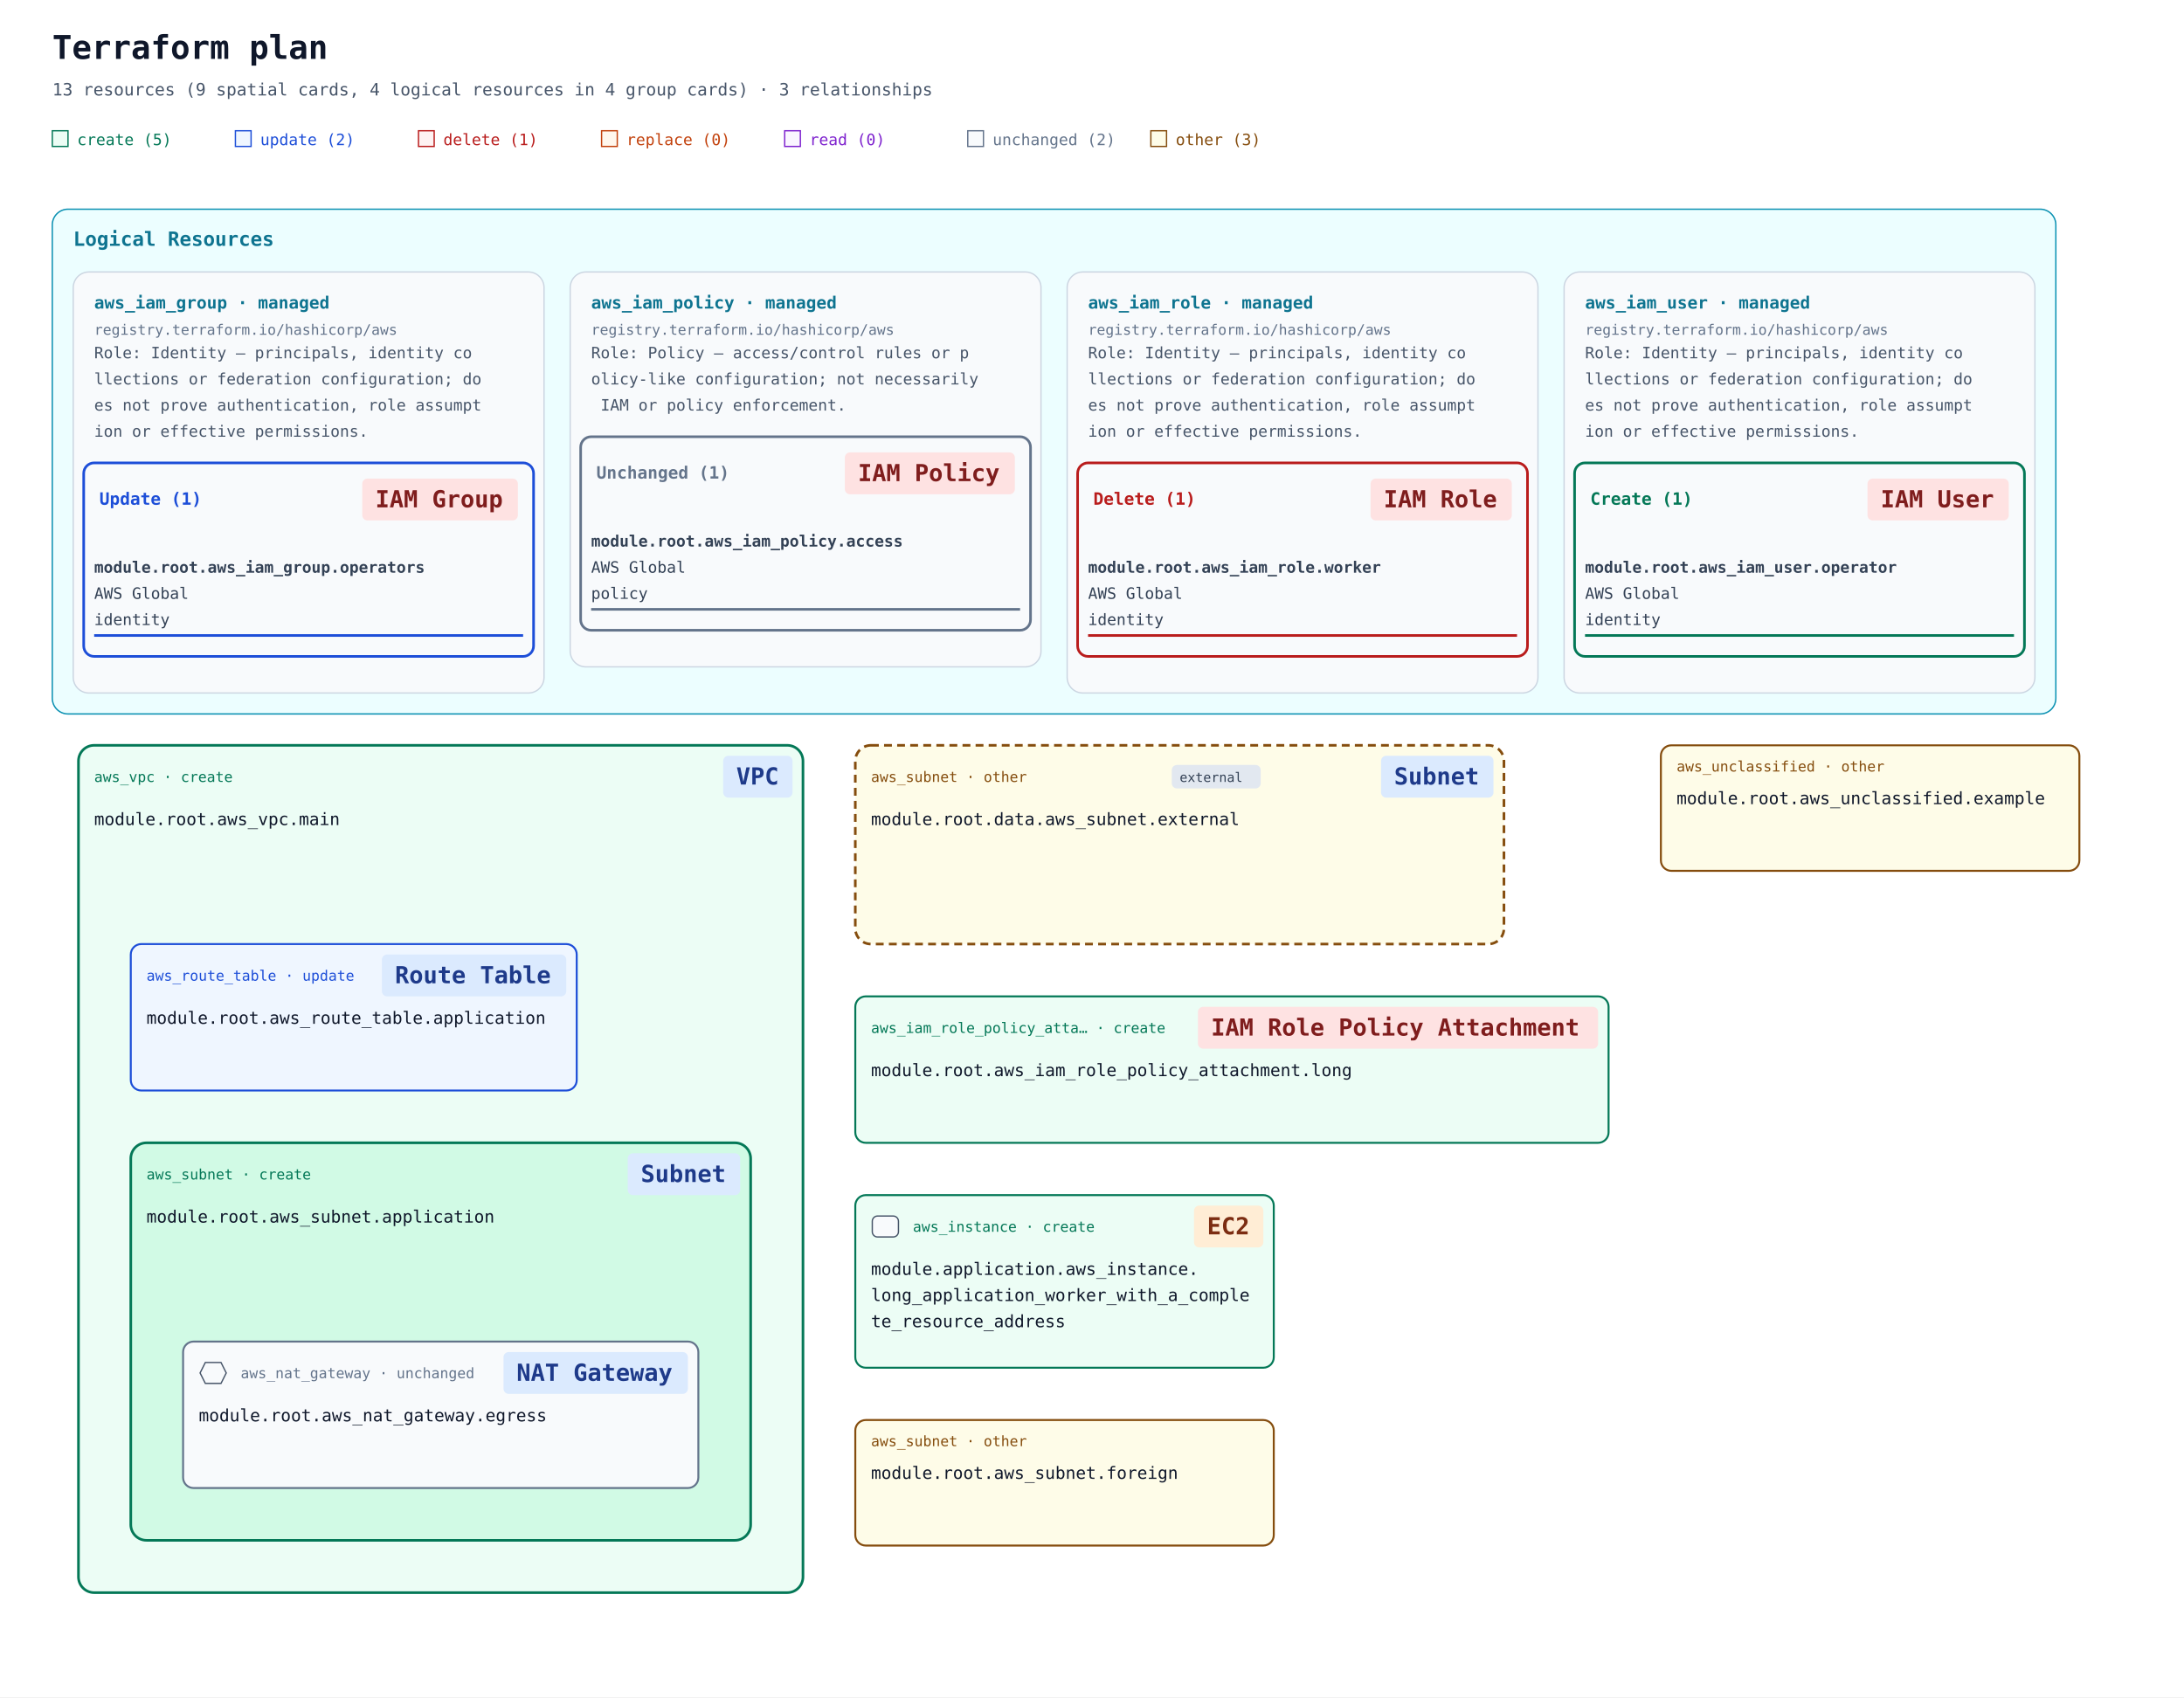
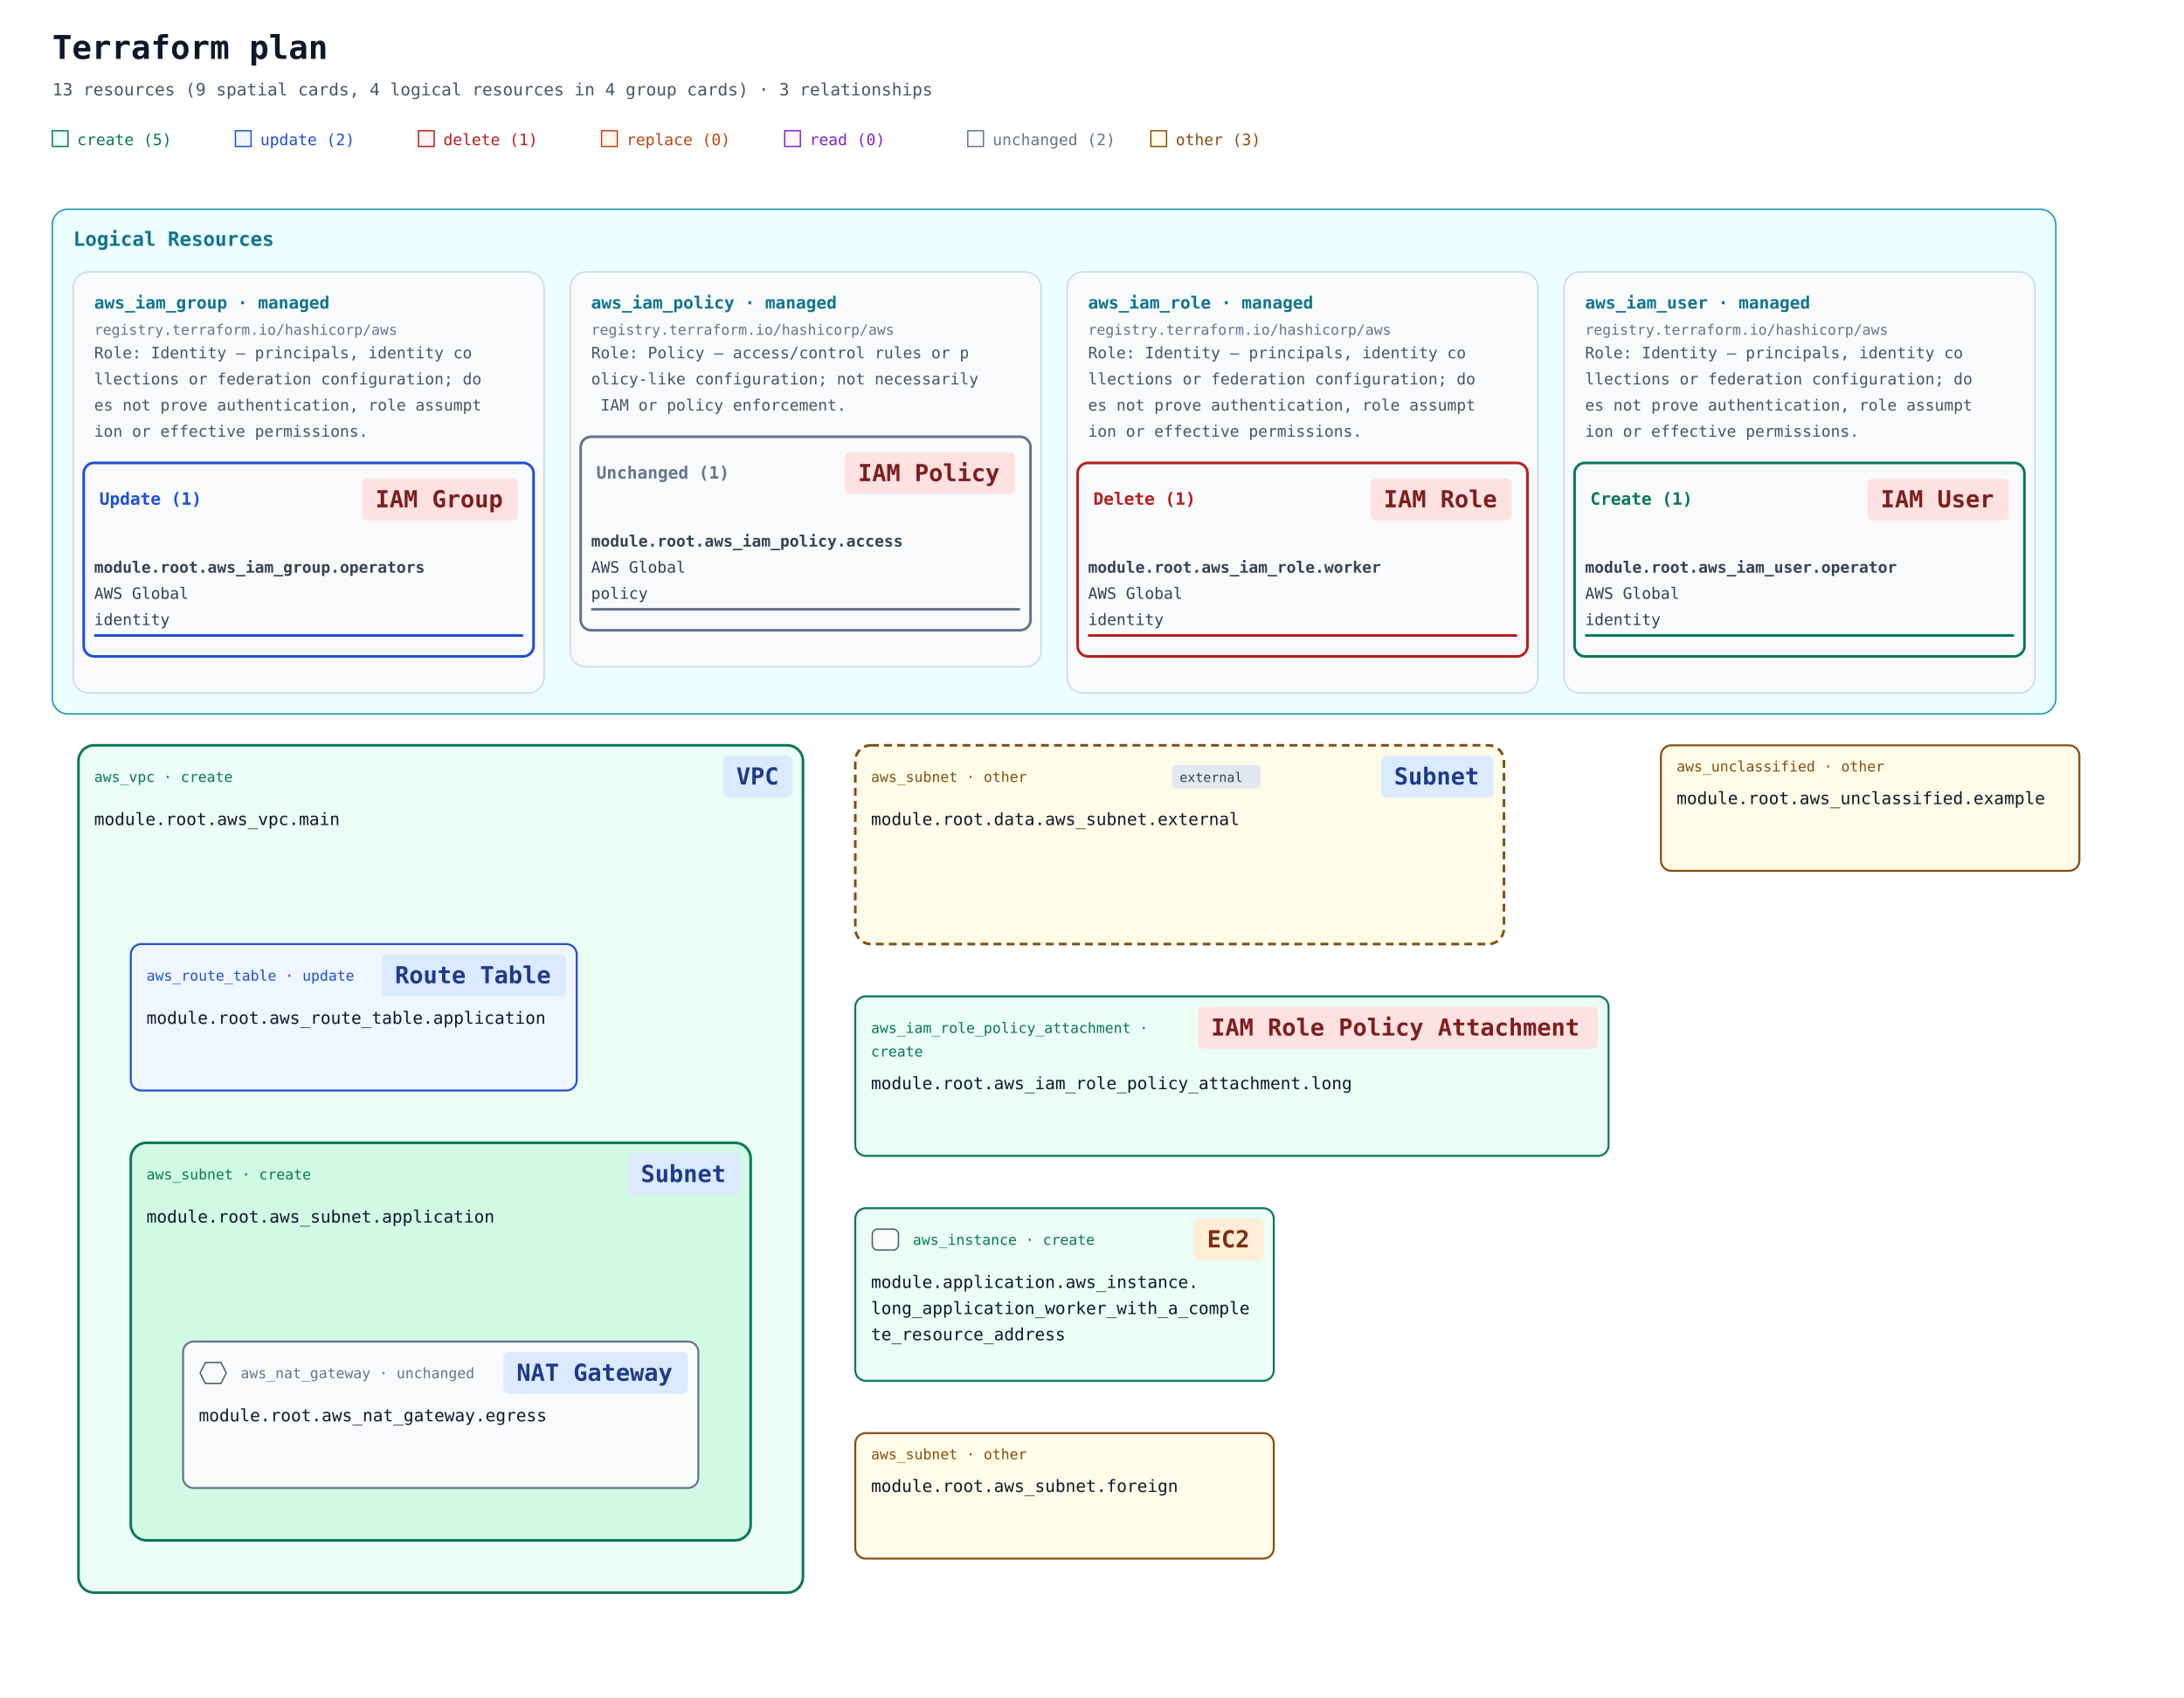
<svg xmlns="http://www.w3.org/2000/svg" width="1670" height="1298" viewBox="0 0 1670 1298" role="img" aria-labelledby="title description">
  <defs>
    <marker id="arrow" viewBox="0 0 10 10" refX="9" refY="5" markerWidth="7" markerHeight="7" markerUnits="userSpaceOnUse" orient="auto-start-reverse">
      <path d="M 0 0 L 10 5 L 0 10 z" fill="#94a3b8" />
    </marker>
  </defs>
  <rect width="100%" height="100%" fill="#ffffff" />
  <g font-family="ui-monospace, SFMono-Regular, Consolas, monospace">
    <text x="40" y="45" font-size="25" font-weight="700" fill="#0f172a">Terraform plan</text>
    <text x="40" y="73" font-size="13" fill="#475569">13 resources (9 spatial cards, 4 logical resources in 4 group cards) · 3 relationships</text>
    <rect x="40" y="100" width="12" height="12" fill="#ecfdf5" stroke="#047857" />
    <text x="59" y="111" font-size="12" fill="#047857">create (5)</text>
    <rect x="180" y="100" width="12" height="12" fill="#eff6ff" stroke="#1d4ed8" />
    <text x="199" y="111" font-size="12" fill="#1d4ed8">update (2)</text>
    <rect x="320" y="100" width="12" height="12" fill="#fef2f2" stroke="#b91c1c" />
    <text x="339" y="111" font-size="12" fill="#b91c1c">delete (1)</text>
    <rect x="460" y="100" width="12" height="12" fill="#fff7ed" stroke="#c2410c" />
    <text x="479" y="111" font-size="12" fill="#c2410c">replace (0)</text>
    <rect x="600" y="100" width="12" height="12" fill="#faf5ff" stroke="#7e22ce" />
    <text x="619" y="111" font-size="12" fill="#7e22ce">read (0)</text>
    <rect x="740" y="100" width="12" height="12" fill="#f8fafc" stroke="#64748b" />
    <text x="759" y="111" font-size="12" fill="#64748b">unchanged (2)</text>
    <rect x="880" y="100" width="12" height="12" fill="#fefce8" stroke="#854d0e" />
    <text x="899" y="111" font-size="12" fill="#854d0e">other (3)</text>
    <g data-annotation-area="true">
      <g data-annotation-card="true" transform="translate(40 160)">
        <rect width="1532" height="386" rx="12" fill="#f8fafc" stroke="#cbd5e1" />
        <g data-annotation-section="Logical Resources">
          <rect width="1532" height="386" rx="12" fill="#ecfeff" stroke="#0891b2" />
          <text x="16" y="28" font-size="15" font-weight="700" fill="#0e7490">Logical Resources</text>
          <g data-annotation-card="true" transform="translate(16 48)">
            <rect width="360" height="322" rx="12" fill="#f8fafc" stroke="#cbd5e1" />
            <g data-logical-group="true" data-provider-source="registry.terraform.io/hashicorp/aws" data-resource-type="aws_iam_group" data-mode="managed">
              <text x="16" y="28" font-size="13" font-weight="700" fill="#0e7490">aws_iam_group · managed</text>
              <text x="16" y="48" font-size="11" fill="#64748b">registry.terraform.io/hashicorp/aws</text>
              <text data-role-explanation="true" x="16" y="66" font-size="12" fill="#475569" xml:space="preserve">Role: Identity — principals, identity co</text>
              <text data-role-explanation="true" x="16" y="86" font-size="12" fill="#475569" xml:space="preserve">llections or federation configuration; do</text>
              <text data-role-explanation="true" x="16" y="106" font-size="12" fill="#475569" xml:space="preserve">es not prove authentication, role assumpt</text>
              <text data-role-explanation="true" x="16" y="126" font-size="12" fill="#475569" xml:space="preserve">ion or effective permissions.</text>
              <g data-action-section="update">
                <rect x="8" y="146" width="344" height="148" rx="8" fill="none" stroke="#1d4ed8" stroke-width="2" />
                <text data-action-heading="true" x="20" y="178" font-size="13" font-weight="700" fill="#1d4ed8" xml:space="preserve">Update (1)</text>
                <rect data-service-badge="true" data-service-category="iam" data-service-full-name="AWS Identity and Access Management" data-display-name="IAM Group" x="221" y="158" width="119" height="32" rx="4" fill="#fee2e2" />
                <text data-service-name="true" x="231" y="180" font-size="18" font-weight="700" fill="#7f1d1d" xml:space="preserve">IAM Group</text>
                <g id="resource-6177735f69616d5f67726f75702e6f70657261746f7273-current" data-architecture-id="terraform:6177735f69616d5f67726f75702e6f70657261746f7273-current" data-entity-kind="terraform" data-placement="logical" data-terraform-address="aws_iam_group.operators" data-qualified-address="module.root.aws_iam_group.operators" data-mode="managed" transform="translate(0 202)" data-role="identity">
                  <text x="16" y="28" font-size="12" fill="#334155" xml:space="preserve" font-weight="700">module.root.aws_iam_group.operators</text>
                  <text x="16" y="48" font-size="12" fill="#334155" xml:space="preserve">AWS Global</text>
                  <text x="16" y="68" font-size="12" fill="#334155" xml:space="preserve">identity</text>
                  <line data-resource-underline="true" x1="16" y1="76" x2="344" y2="76" stroke="#1d4ed8" stroke-width="2" />
                </g>
              </g>
            </g>
          </g>
          <g data-annotation-card="true" transform="translate(396 48)">
            <rect width="360" height="302" rx="12" fill="#f8fafc" stroke="#cbd5e1" />
            <g data-logical-group="true" data-provider-source="registry.terraform.io/hashicorp/aws" data-resource-type="aws_iam_policy" data-mode="managed">
              <text x="16" y="28" font-size="13" font-weight="700" fill="#0e7490">aws_iam_policy · managed</text>
              <text x="16" y="48" font-size="11" fill="#64748b">registry.terraform.io/hashicorp/aws</text>
              <text data-role-explanation="true" x="16" y="66" font-size="12" fill="#475569" xml:space="preserve">Role: Policy — access/control rules or p</text>
              <text data-role-explanation="true" x="16" y="86" font-size="12" fill="#475569" xml:space="preserve">olicy-like configuration; not necessarily</text>
              <text data-role-explanation="true" x="16" y="106" font-size="12" fill="#475569" xml:space="preserve"> IAM or policy enforcement.</text>
              <g data-action-section="unchanged">
                <rect x="8" y="126" width="344" height="148" rx="8" fill="none" stroke="#64748b" stroke-width="2" />
                <text data-action-heading="true" x="20" y="158" font-size="13" font-weight="700" fill="#64748b" xml:space="preserve">Unchanged (1)</text>
                <rect data-service-badge="true" data-service-category="iam" data-service-full-name="AWS Identity and Access Management" data-display-name="IAM Policy" x="210" y="138" width="130" height="32" rx="4" fill="#fee2e2" />
                <text data-service-name="true" x="220" y="160" font-size="18" font-weight="700" fill="#7f1d1d" xml:space="preserve">IAM Policy</text>
                <g id="resource-6177735f69616d5f706f6c6963792e616363657373-current" data-architecture-id="terraform:6177735f69616d5f706f6c6963792e616363657373-current" data-entity-kind="terraform" data-placement="logical" data-terraform-address="aws_iam_policy.access" data-qualified-address="module.root.aws_iam_policy.access" data-mode="managed" transform="translate(0 182)" data-role="policy">
                  <text x="16" y="28" font-size="12" fill="#334155" xml:space="preserve" font-weight="700">module.root.aws_iam_policy.access</text>
                  <text x="16" y="48" font-size="12" fill="#334155" xml:space="preserve">AWS Global</text>
                  <text x="16" y="68" font-size="12" fill="#334155" xml:space="preserve">policy</text>
                  <line data-resource-underline="true" x1="16" y1="76" x2="344" y2="76" stroke="#64748b" stroke-width="2" />
                </g>
              </g>
            </g>
          </g>
          <g data-annotation-card="true" transform="translate(776 48)">
            <rect width="360" height="322" rx="12" fill="#f8fafc" stroke="#cbd5e1" />
            <g data-logical-group="true" data-provider-source="registry.terraform.io/hashicorp/aws" data-resource-type="aws_iam_role" data-mode="managed">
              <text x="16" y="28" font-size="13" font-weight="700" fill="#0e7490">aws_iam_role · managed</text>
              <text x="16" y="48" font-size="11" fill="#64748b">registry.terraform.io/hashicorp/aws</text>
              <text data-role-explanation="true" x="16" y="66" font-size="12" fill="#475569" xml:space="preserve">Role: Identity — principals, identity co</text>
              <text data-role-explanation="true" x="16" y="86" font-size="12" fill="#475569" xml:space="preserve">llections or federation configuration; do</text>
              <text data-role-explanation="true" x="16" y="106" font-size="12" fill="#475569" xml:space="preserve">es not prove authentication, role assumpt</text>
              <text data-role-explanation="true" x="16" y="126" font-size="12" fill="#475569" xml:space="preserve">ion or effective permissions.</text>
              <g data-action-section="delete">
                <rect x="8" y="146" width="344" height="148" rx="8" fill="none" stroke="#b91c1c" stroke-width="2" />
                <text data-action-heading="true" x="20" y="178" font-size="13" font-weight="700" fill="#b91c1c" xml:space="preserve">Delete (1)</text>
                <rect data-service-badge="true" data-service-category="iam" data-service-full-name="AWS Identity and Access Management" data-display-name="IAM Role" x="232" y="158" width="108" height="32" rx="4" fill="#fee2e2" />
                <text data-service-name="true" x="242" y="180" font-size="18" font-weight="700" fill="#7f1d1d" xml:space="preserve">IAM Role</text>
                <g id="resource-6177735f69616d5f726f6c652e776f726b6572-current" data-architecture-id="terraform:6177735f69616d5f726f6c652e776f726b6572-current" data-entity-kind="terraform" data-placement="logical" data-terraform-address="aws_iam_role.worker" data-qualified-address="module.root.aws_iam_role.worker" data-mode="managed" transform="translate(0 202)" data-role="identity">
                  <text x="16" y="28" font-size="12" fill="#334155" xml:space="preserve" font-weight="700">module.root.aws_iam_role.worker</text>
                  <text x="16" y="48" font-size="12" fill="#334155" xml:space="preserve">AWS Global</text>
                  <text x="16" y="68" font-size="12" fill="#334155" xml:space="preserve">identity</text>
                  <line data-resource-underline="true" x1="16" y1="76" x2="344" y2="76" stroke="#b91c1c" stroke-width="2" />
                </g>
              </g>
            </g>
          </g>
          <g data-annotation-card="true" transform="translate(1156 48)">
            <rect width="360" height="322" rx="12" fill="#f8fafc" stroke="#cbd5e1" />
            <g data-logical-group="true" data-provider-source="registry.terraform.io/hashicorp/aws" data-resource-type="aws_iam_user" data-mode="managed">
              <text x="16" y="28" font-size="13" font-weight="700" fill="#0e7490">aws_iam_user · managed</text>
              <text x="16" y="48" font-size="11" fill="#64748b">registry.terraform.io/hashicorp/aws</text>
              <text data-role-explanation="true" x="16" y="66" font-size="12" fill="#475569" xml:space="preserve">Role: Identity — principals, identity co</text>
              <text data-role-explanation="true" x="16" y="86" font-size="12" fill="#475569" xml:space="preserve">llections or federation configuration; do</text>
              <text data-role-explanation="true" x="16" y="106" font-size="12" fill="#475569" xml:space="preserve">es not prove authentication, role assumpt</text>
              <text data-role-explanation="true" x="16" y="126" font-size="12" fill="#475569" xml:space="preserve">ion or effective permissions.</text>
              <g data-action-section="create">
                <rect x="8" y="146" width="344" height="148" rx="8" fill="none" stroke="#047857" stroke-width="2" />
                <text data-action-heading="true" x="20" y="178" font-size="13" font-weight="700" fill="#047857" xml:space="preserve">Create (1)</text>
                <rect data-service-badge="true" data-service-category="iam" data-service-full-name="AWS Identity and Access Management" data-display-name="IAM User" x="232" y="158" width="108" height="32" rx="4" fill="#fee2e2" />
                <text data-service-name="true" x="242" y="180" font-size="18" font-weight="700" fill="#7f1d1d" xml:space="preserve">IAM User</text>
                <g id="resource-6177735f69616d5f757365722e6f70657261746f72-current" data-architecture-id="terraform:6177735f69616d5f757365722e6f70657261746f72-current" data-entity-kind="terraform" data-placement="logical" data-terraform-address="aws_iam_user.operator" data-qualified-address="module.root.aws_iam_user.operator" data-mode="managed" transform="translate(0 202)" data-role="identity">
                  <text x="16" y="28" font-size="12" fill="#334155" xml:space="preserve" font-weight="700">module.root.aws_iam_user.operator</text>
                  <text x="16" y="48" font-size="12" fill="#334155" xml:space="preserve">AWS Global</text>
                  <text x="16" y="68" font-size="12" fill="#334155" xml:space="preserve">identity</text>
                  <line data-resource-underline="true" x1="16" y1="76" x2="344" y2="76" stroke="#047857" stroke-width="2" />
                </g>
              </g>
            </g>
          </g>
        </g>
      </g>
    </g>
    <g data-architecture="true" transform="translate(0 410)">
      <g data-container="resource-6177735f7670632e6d61696e-current">
        <rect x="60" y="160" width="554" height="648" rx="12" fill="#ecfdf5" stroke="#047857" stroke-width="2" data-mode="managed" />
      </g>
      <g data-container="resource-6177735f7375626e65742e6170706c69636174696f6e-current">
        <rect x="100" y="464" width="474" height="304" rx="12" fill="#d1fae5" stroke="#047857" stroke-width="2" data-mode="managed" />
      </g>
      <g data-container="resource-646174612e6177735f7375626e65742e65787465726e616c-current">
        <rect x="654" y="160" width="496" height="152" rx="12" fill="#fefce8" stroke="#854d0e" stroke-width="2" data-mode="data" stroke-dasharray="6 4" />
      </g>
      <g data-edge-kind="containment" data-source="resource-6177735f7375626e65742e6170706c69636174696f6e-current" data-target="resource-6177735f6e61745f676174657761792e656772657373-current" />
      <g data-edge-kind="containment" data-source="resource-6177735f7670632e6d61696e-current" data-target="resource-6177735f726f7574655f7461626c652e6170706c69636174696f6e-current" />
      <g data-edge-kind="containment" data-source="resource-6177735f7670632e6d61696e-current" data-target="resource-6177735f7375626e65742e6170706c69636174696f6e-current" />
      <g id="resource-6177735f69616d5f726f6c655f706f6c6963795f6174746163686d656e742e6c6f6e67-current" data-architecture-id="terraform:6177735f69616d5f726f6c655f706f6c6963795f6174746163686d656e742e6c6f6e67-current" data-qualified-address="module.root.aws_iam_role_policy_attachment.long" data-terraform-address="aws_iam_role_policy_attachment.long">
-         <rect x="654" y="352" width="576" height="112" rx="8" fill="#ecfdf5" stroke="#047857" stroke-width="1.5" data-mode="managed" />
-         <text x="666" y="380" font-size="11" fill="#047857">aws_iam_role_policy_atta… · create</text>
+         <rect x="654" y="352" width="576" height="122" rx="8" fill="#ecfdf5" stroke="#047857" stroke-width="1.5" data-mode="managed" />
+         <text data-resource-type-heading="true" x="666" y="380" font-size="11" fill="#047857" xml:space="preserve">aws_iam_role_policy_attachment · </text>
+         <text data-resource-type-heading="true" x="666" y="398" font-size="11" fill="#047857" xml:space="preserve">create</text>
        <rect data-service-badge="true" data-service-category="iam" data-service-full-name="AWS Identity and Access Management" data-display-name="IAM Role Policy Attachment" x="916" y="360" width="306" height="32" rx="4" fill="#fee2e2" />
        <text data-service-name="true" x="926" y="382" font-size="18" font-weight="700" fill="#7f1d1d" xml:space="preserve">IAM Role Policy Attachment</text>
-         <text x="666" y="413" font-size="13" fill="#0f172a" xml:space="preserve">module.root.aws_iam_role_policy_attachment.long</text>
-         <text x="666" y="452" font-size="10" fill="#64748b" />
+         <text x="666" y="423" font-size="13" fill="#0f172a" xml:space="preserve">module.root.aws_iam_role_policy_attachment.long</text>
+         <text x="666" y="462" font-size="10" fill="#64748b" />
      </g>
      <g id="resource-6177735f6e61745f676174657761792e656772657373-current" data-architecture-id="terraform:6177735f6e61745f676174657761792e656772657373-current" data-qualified-address="module.root.aws_nat_gateway.egress" data-terraform-address="aws_nat_gateway.egress">
        <rect x="140" y="616" width="394" height="112" rx="8" fill="#f8fafc" stroke="#64748b" stroke-width="1.5" data-mode="managed" />
-         <text x="184" y="644" font-size="11" fill="#64748b">aws_nat_gateway · unchanged</text>
+         <text data-resource-type-heading="true" x="184" y="644" font-size="11" fill="#64748b" xml:space="preserve">aws_nat_gateway · unchanged</text>
        <rect data-service-badge="true" data-service-category="network" data-service-full-name="Amazon VPC" data-display-name="NAT Gateway" x="385" y="624" width="141" height="32" rx="4" fill="#dbeafe" />
        <text data-service-name="true" x="395" y="646" font-size="18" font-weight="700" fill="#1e3a8a" xml:space="preserve">NAT Gateway</text>
        <g data-role-shape="network" transform="translate(152 631)" role="img" aria-label="Visual role: network" pointer-events="none" fill="#f8fafc" stroke="#475569" stroke-width="1">
          <path d="M5 1 H17 L21 9 L17 17 H5 L1 9 Z" />
        </g>
        <text x="152" y="677" font-size="13" fill="#0f172a" xml:space="preserve">module.root.aws_nat_gateway.egress</text>
        <text x="152" y="716" font-size="10" fill="#64748b" />
      </g>
      <g id="resource-6177735f726f7574655f7461626c652e6170706c69636174696f6e-current" data-architecture-id="terraform:6177735f726f7574655f7461626c652e6170706c69636174696f6e-current" data-qualified-address="module.root.aws_route_table.application" data-terraform-address="aws_route_table.application">
        <rect x="100" y="312" width="341" height="112" rx="8" fill="#eff6ff" stroke="#1d4ed8" stroke-width="1.5" data-mode="managed" />
-         <text x="112" y="340" font-size="11" fill="#1d4ed8">aws_route_table · update</text>
+         <text data-resource-type-heading="true" x="112" y="340" font-size="11" fill="#1d4ed8" xml:space="preserve">aws_route_table · update</text>
        <rect data-service-badge="true" data-service-category="network" data-service-full-name="Amazon VPC" data-display-name="Route Table" x="292" y="320" width="141" height="32" rx="4" fill="#dbeafe" />
        <text data-service-name="true" x="302" y="342" font-size="18" font-weight="700" fill="#1e3a8a" xml:space="preserve">Route Table</text>
        <text x="112" y="373" font-size="13" fill="#0f172a" xml:space="preserve">module.root.aws_route_table.application</text>
        <text x="112" y="412" font-size="10" fill="#64748b" />
      </g>
      <g id="resource-6177735f7375626e65742e6170706c69636174696f6e-current" data-architecture-id="terraform:6177735f7375626e65742e6170706c69636174696f6e-current" data-qualified-address="module.root.aws_subnet.application" data-terraform-address="aws_subnet.application">
-         <text x="112" y="492" font-size="11" fill="#047857">aws_subnet · create</text>
+         <text data-resource-type-heading="true" x="112" y="492" font-size="11" fill="#047857" xml:space="preserve">aws_subnet · create</text>
        <rect data-service-badge="true" data-service-category="network" data-service-full-name="Amazon VPC" data-display-name="Subnet" x="480" y="472" width="86" height="32" rx="4" fill="#dbeafe" />
        <text data-service-name="true" x="490" y="494" font-size="18" font-weight="700" fill="#1e3a8a" xml:space="preserve">Subnet</text>
        <text x="112" y="525" font-size="13" fill="#0f172a" xml:space="preserve">module.root.aws_subnet.application</text>
        <text x="112" y="564" font-size="10" fill="#64748b" />
      </g>
      <g id="resource-6177735f7375626e65742e666f726569676e-current" data-architecture-id="terraform:6177735f7375626e65742e666f726569676e-current" data-qualified-address="module.root.aws_subnet.foreign" data-terraform-address="aws_subnet.foreign">
-         <rect x="654" y="676" width="320" height="96" rx="8" fill="#fefce8" stroke="#854d0e" stroke-width="1.5" data-mode="managed" />
-         <text x="666" y="696" font-size="11" fill="#854d0e">aws_subnet · other</text>
-         <text x="666" y="721" font-size="13" fill="#0f172a" xml:space="preserve">module.root.aws_subnet.foreign</text>
-         <text x="666" y="760" font-size="10" fill="#64748b" />
+         <rect x="654" y="686" width="320" height="96" rx="8" fill="#fefce8" stroke="#854d0e" stroke-width="1.5" data-mode="managed" />
+         <text data-resource-type-heading="true" x="666" y="706" font-size="11" fill="#854d0e" xml:space="preserve">aws_subnet · other</text>
+         <text x="666" y="731" font-size="13" fill="#0f172a" xml:space="preserve">module.root.aws_subnet.foreign</text>
+         <text x="666" y="770" font-size="10" fill="#64748b" />
      </g>
      <g id="resource-6177735f756e636c61737369666965642e6578616d706c65-current" data-architecture-id="terraform:6177735f756e636c61737369666965642e6578616d706c65-current" data-qualified-address="module.root.aws_unclassified.example" data-terraform-address="aws_unclassified.example">
        <rect x="1270" y="160" width="320" height="96" rx="8" fill="#fefce8" stroke="#854d0e" stroke-width="1.5" data-mode="managed" />
-         <text x="1282" y="180" font-size="11" fill="#854d0e">aws_unclassified · other</text>
+         <text data-resource-type-heading="true" x="1282" y="180" font-size="11" fill="#854d0e" xml:space="preserve">aws_unclassified · other</text>
        <text x="1282" y="205" font-size="13" fill="#0f172a" xml:space="preserve">module.root.aws_unclassified.example</text>
        <text x="1282" y="244" font-size="10" fill="#64748b" />
      </g>
      <g id="resource-6177735f7670632e6d61696e-current" data-architecture-id="terraform:6177735f7670632e6d61696e-current" data-qualified-address="module.root.aws_vpc.main" data-terraform-address="aws_vpc.main">
-         <text x="72" y="188" font-size="11" fill="#047857">aws_vpc · create</text>
+         <text data-resource-type-heading="true" x="72" y="188" font-size="11" fill="#047857" xml:space="preserve">aws_vpc · create</text>
        <rect data-service-badge="true" data-service-category="network" data-service-full-name="Amazon VPC" data-display-name="VPC" x="553" y="168" width="53" height="32" rx="4" fill="#dbeafe" />
        <text data-service-name="true" x="563" y="190" font-size="18" font-weight="700" fill="#1e3a8a" xml:space="preserve">VPC</text>
        <text x="72" y="221" font-size="13" fill="#0f172a" xml:space="preserve">module.root.aws_vpc.main</text>
        <text x="72" y="260" font-size="10" fill="#64748b" />
      </g>
      <g id="resource-646174612e6177735f7375626e65742e65787465726e616c-current" data-architecture-id="terraform:646174612e6177735f7375626e65742e65787465726e616c-current" data-qualified-address="module.root.data.aws_subnet.external" data-terraform-address="data.aws_subnet.external">
        <g data-external="true">
          <rect x="896" y="175" width="68" height="18" rx="4" fill="#e2e8f0" />
          <text x="902" y="188" font-size="10" fill="#334155">external</text>
        </g>
-         <text x="666" y="188" font-size="11" fill="#854d0e">aws_subnet · other</text>
+         <text data-resource-type-heading="true" x="666" y="188" font-size="11" fill="#854d0e" xml:space="preserve">aws_subnet · other</text>
        <rect data-service-badge="true" data-service-category="network" data-service-full-name="Amazon VPC" data-display-name="Subnet" x="1056" y="168" width="86" height="32" rx="4" fill="#dbeafe" />
        <text data-service-name="true" x="1066" y="190" font-size="18" font-weight="700" fill="#1e3a8a" xml:space="preserve">Subnet</text>
        <text x="666" y="221" font-size="13" fill="#0f172a" xml:space="preserve">module.root.data.aws_subnet.external</text>
        <text x="666" y="260" font-size="10" fill="#64748b" />
      </g>
      <g id="resource-6d6f64756c652e6170706c69636174696f6e2e6177735f696e7374616e63652e6c6f6e675f6170706c69636174696f6e5f776f726b65725f776974685f615f636f6d706c6574655f7265736f757263655f61646472657373-current" data-architecture-id="terraform:6d6f64756c652e6170706c69636174696f6e2e6177735f696e7374616e63652e6c6f6e675f6170706c69636174696f6e5f776f726b65725f776974685f615f636f6d706c6574655f7265736f757263655f61646472657373-current" data-qualified-address="module.application.aws_instance.long_application_worker_with_a_complete_resource_address" data-terraform-address="module.application.aws_instance.long_application_worker_with_a_complete_resource_address">
-         <rect x="654" y="504" width="320" height="132" rx="8" fill="#ecfdf5" stroke="#047857" stroke-width="1.5" data-mode="managed" />
-         <text x="698" y="532" font-size="11" fill="#047857">aws_instance · create</text>
-         <rect data-service-badge="true" data-service-category="compute" data-service-full-name="Amazon EC2" data-display-name="EC2" x="913" y="512" width="53" height="32" rx="4" fill="#ffedd5" />
-         <text data-service-name="true" x="923" y="534" font-size="18" font-weight="700" fill="#7c2d12" xml:space="preserve">EC2</text>
-         <g data-role-shape="execution" transform="translate(666 519)" role="img" aria-label="Visual role: execution" pointer-events="none" fill="#f8fafc" stroke="#475569" stroke-width="1">
+         <rect x="654" y="514" width="320" height="132" rx="8" fill="#ecfdf5" stroke="#047857" stroke-width="1.5" data-mode="managed" />
+         <text data-resource-type-heading="true" x="698" y="542" font-size="11" fill="#047857" xml:space="preserve">aws_instance · create</text>
+         <rect data-service-badge="true" data-service-category="compute" data-service-full-name="Amazon EC2" data-display-name="EC2" x="913" y="522" width="53" height="32" rx="4" fill="#ffedd5" />
+         <text data-service-name="true" x="923" y="544" font-size="18" font-weight="700" fill="#7c2d12" xml:space="preserve">EC2</text>
+         <g data-role-shape="execution" transform="translate(666 529)" role="img" aria-label="Visual role: execution" pointer-events="none" fill="#f8fafc" stroke="#475569" stroke-width="1">
          <rect x="1" y="1" width="20" height="16" rx="4" />
        </g>
-         <text x="666" y="565" font-size="13" fill="#0f172a" xml:space="preserve">module.application.aws_instance.</text>
-         <text x="666" y="585" font-size="13" fill="#0f172a" xml:space="preserve">long_application_worker_with_a_comple</text>
-         <text x="666" y="605" font-size="13" fill="#0f172a" xml:space="preserve">te_resource_address</text>
-         <text x="666" y="624" font-size="10" fill="#64748b" />
+         <text x="666" y="575" font-size="13" fill="#0f172a" xml:space="preserve">module.application.aws_instance.</text>
+         <text x="666" y="595" font-size="13" fill="#0f172a" xml:space="preserve">long_application_worker_with_a_comple</text>
+         <text x="666" y="615" font-size="13" fill="#0f172a" xml:space="preserve">te_resource_address</text>
+         <text x="666" y="634" font-size="10" fill="#64748b" />
      </g>
    </g>
  </g>
</svg>
